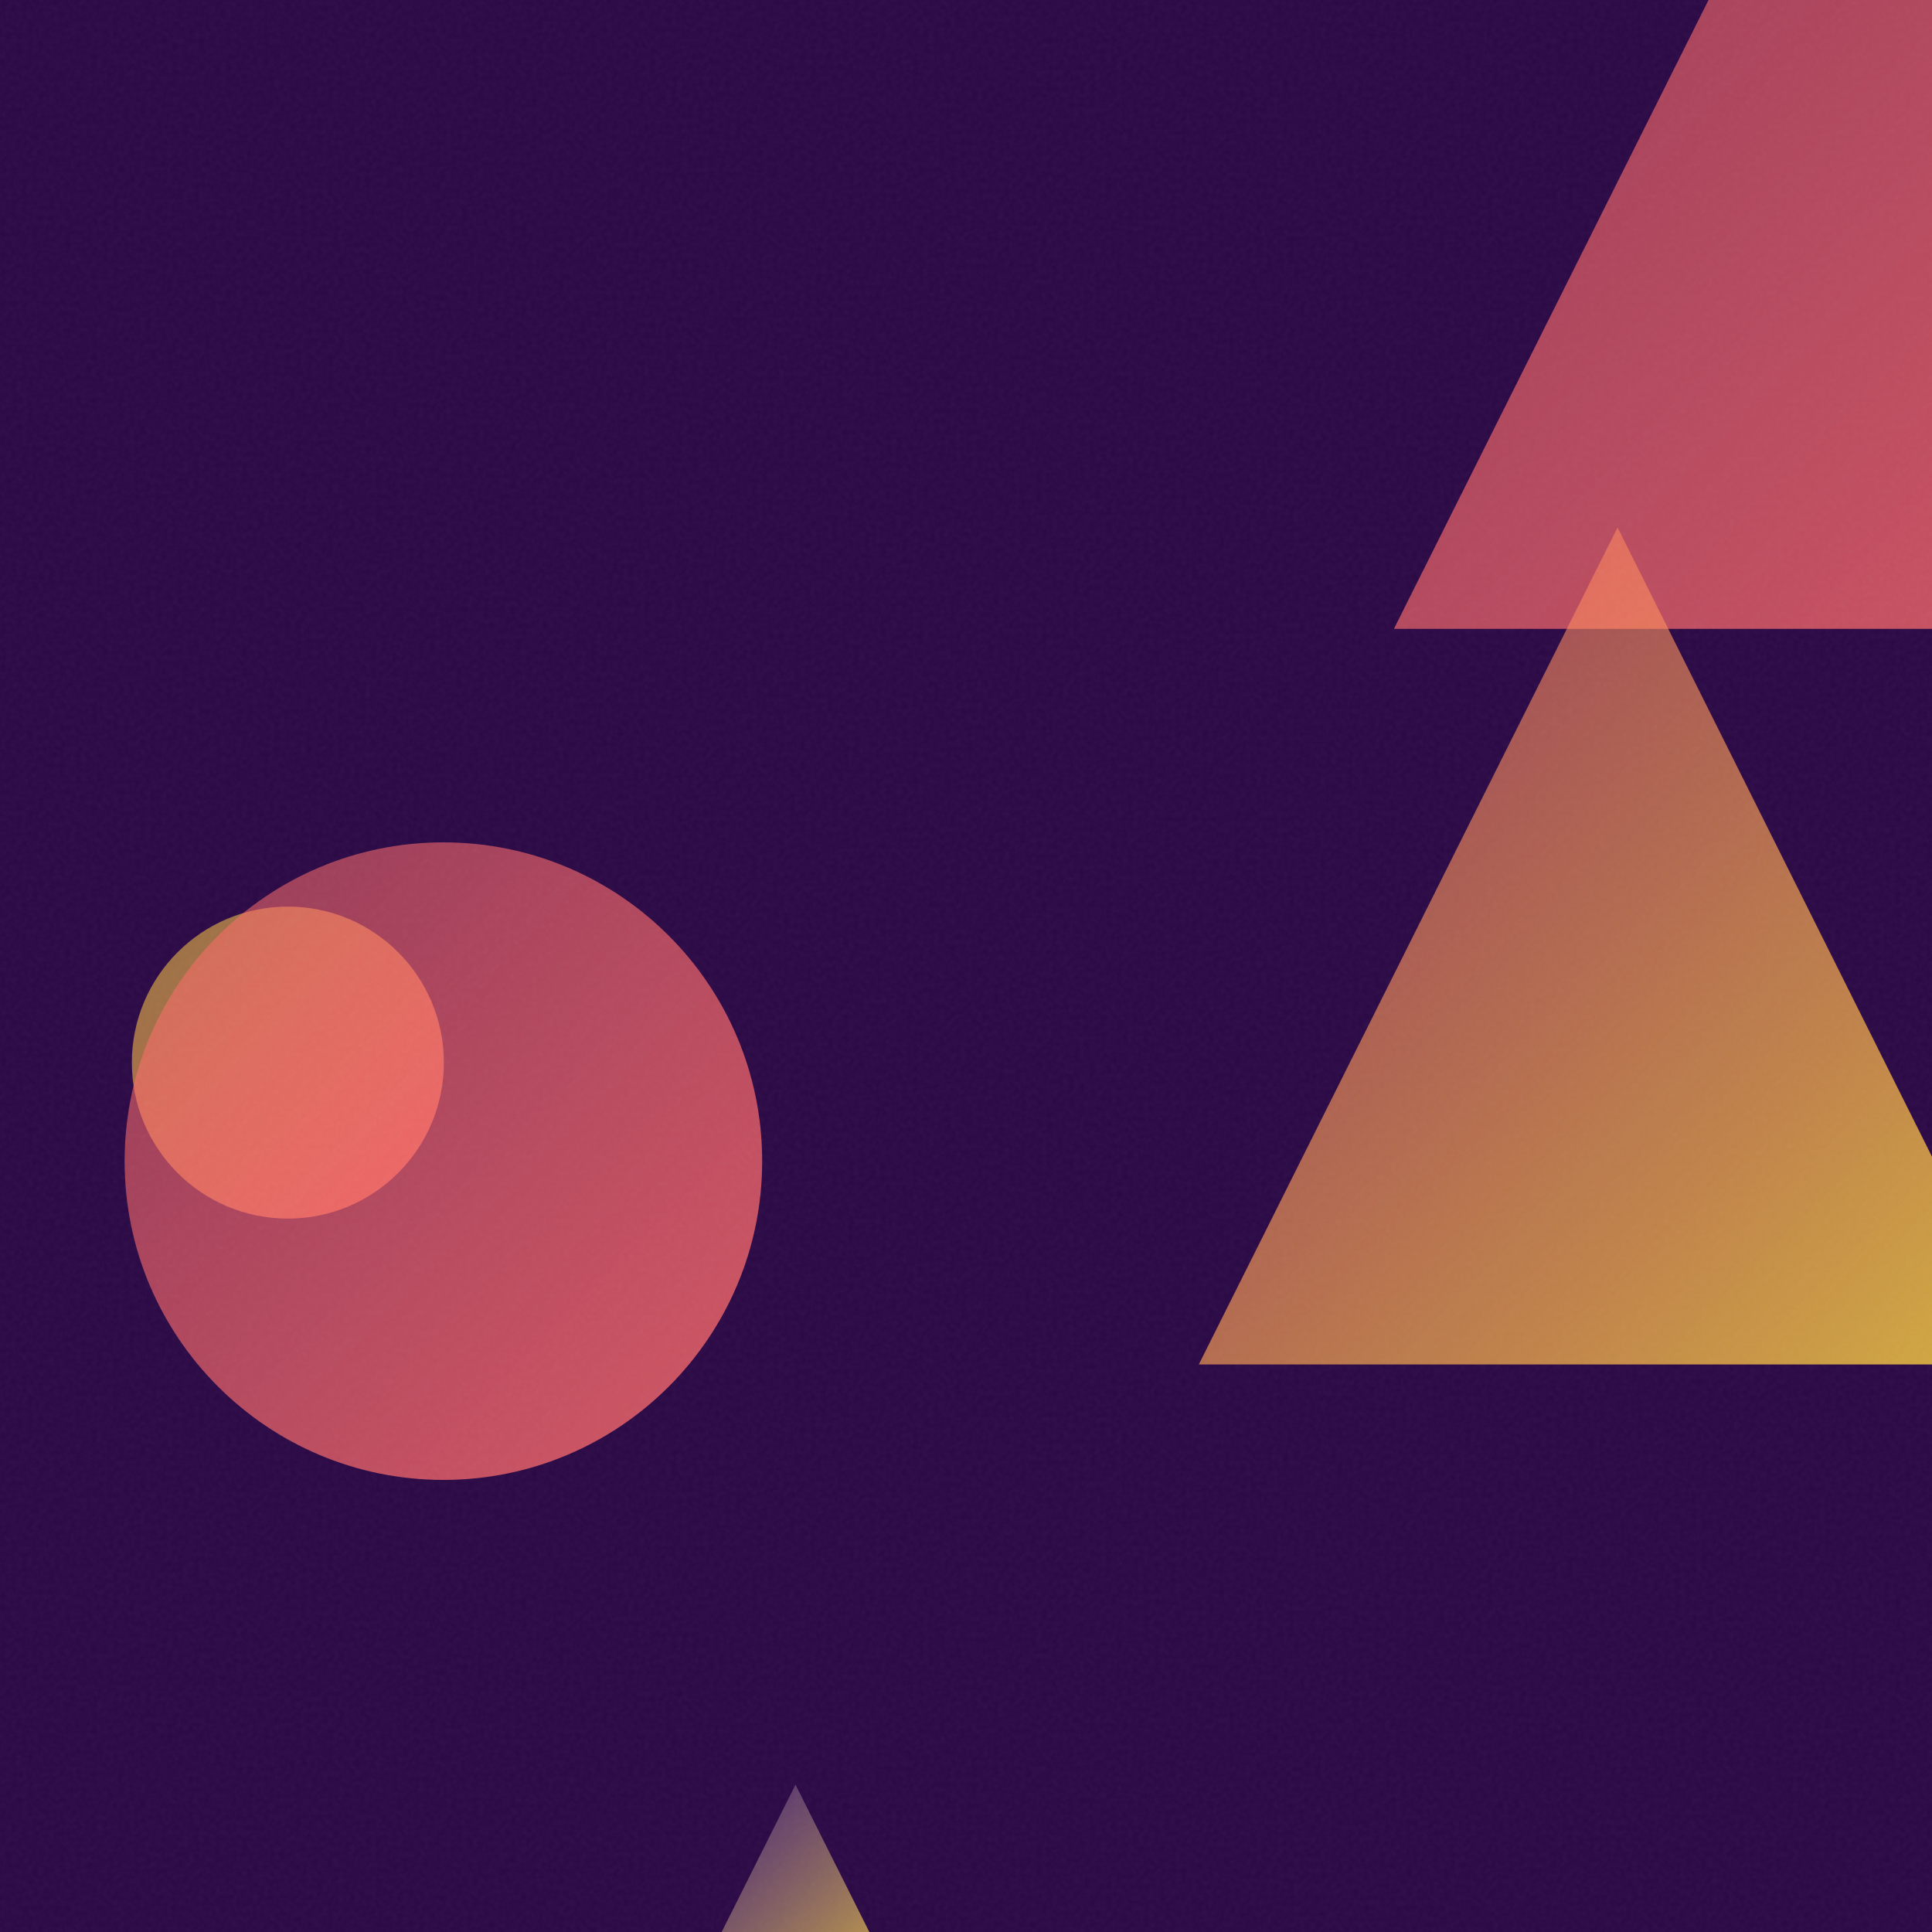
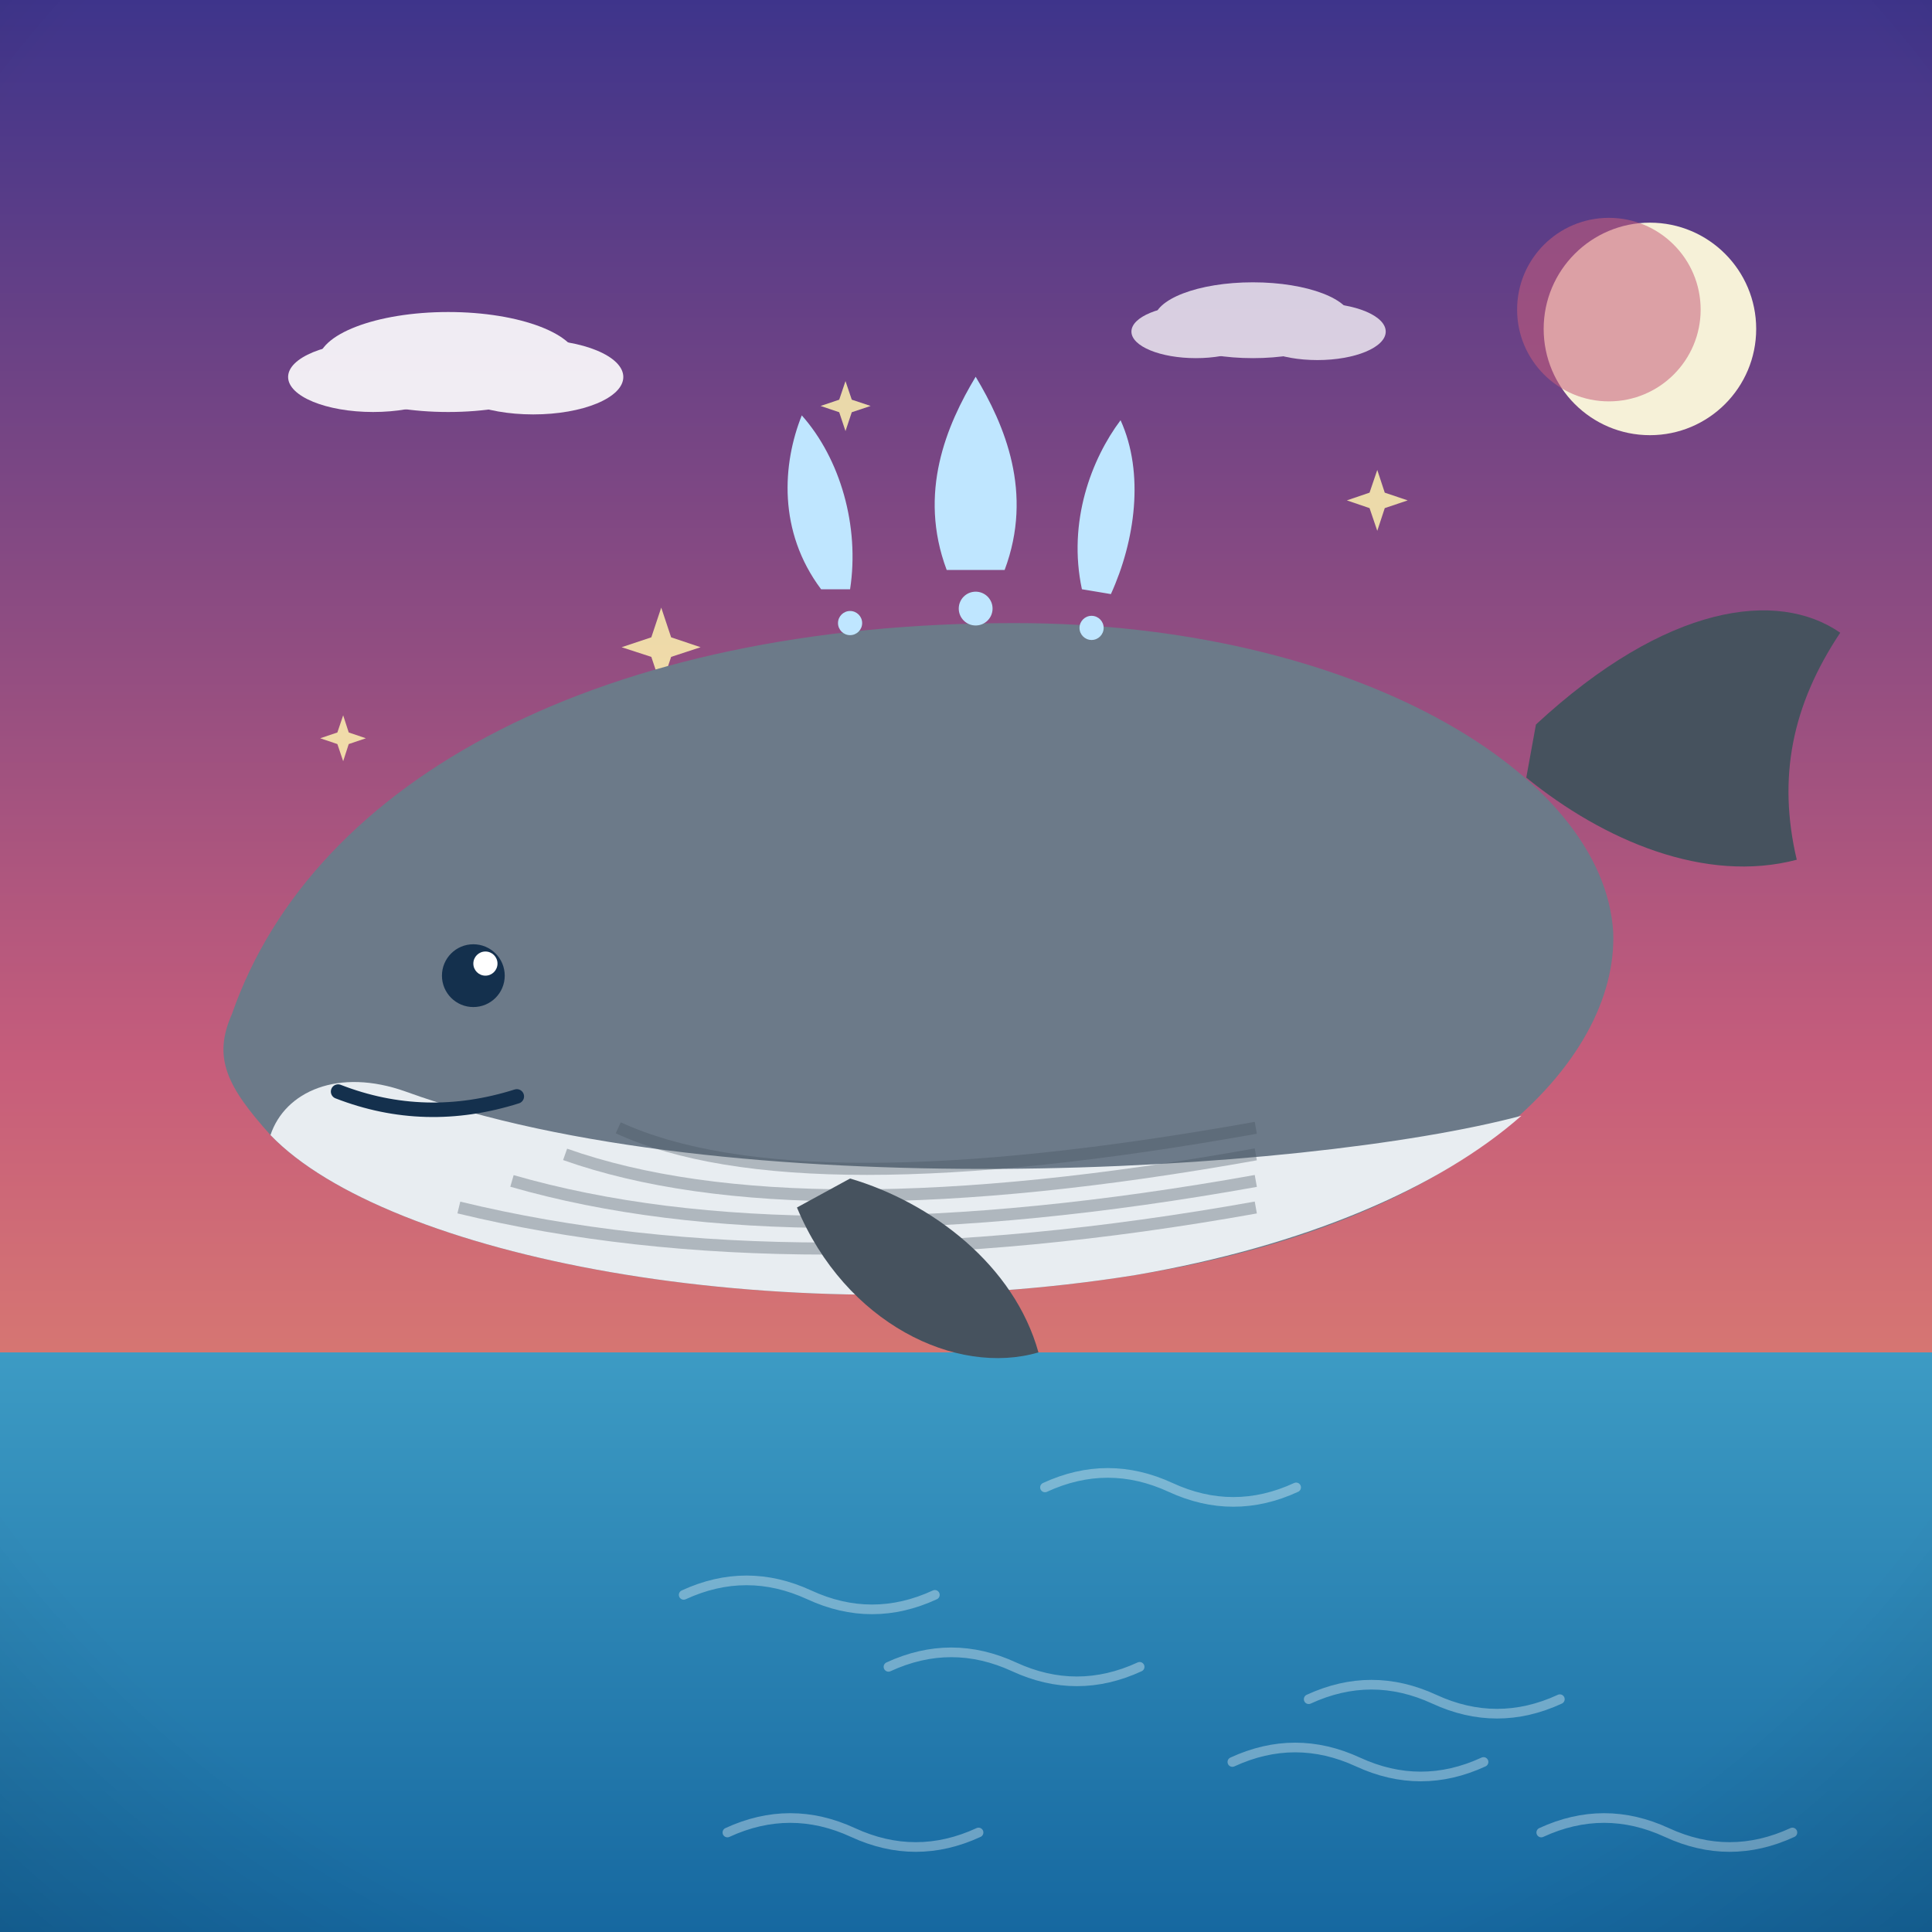
- <svg xmlns="http://www.w3.org/2000/svg" viewBox="0 0 400 400">
+ <svg xmlns="http://www.w3.org/2000/svg" viewBox="0 0 800 800">
  <defs>
-     <linearGradient id="g0" x1="288.6" y1="-60.9" x2="479.7" y2="130.2" gradientUnits="userSpaceOnUse">
-       <stop offset="0" stop-color="#FF6B6B" stop-opacity="0.5" />
-       <stop offset="1" stop-color="#FF6B6B" stop-opacity="0.8" />
+     <linearGradient id="sky" x1="0" y1="0" x2="0" y2="1">
+       <stop offset="0" stop-color="#3d348b" />
+       <stop offset="0.55" stop-color="#c65d7b" />
+       <stop offset="1" stop-color="#f6a860" />
    </linearGradient>
-     <linearGradient id="g1" x1="248.2" y1="109.2" x2="421.5" y2="282.5" gradientUnits="userSpaceOnUse">
-       <stop offset="0" stop-color="#FF6B6B" stop-opacity="0.5" />
-       <stop offset="1" stop-color="#FFD93D" stop-opacity="0.8" />
+     <radialGradient id="sunG" cx="0.38" cy="0.35" r="0.9">
+       <stop offset="0" stop-color="#fff3b0" />
+       <stop offset="1" stop-color="#ffb703" />
+     </radialGradient>
+     <linearGradient id="ground" x1="0" y1="0" x2="0" y2="1">
+       <stop offset="0" stop-color="#69b06f" />
+       <stop offset="1" stop-color="#3c7a44" />
    </linearGradient>
-     <linearGradient id="g2" x1="27.3" y1="187.6" x2="92.0" y2="252.3" gradientUnits="userSpaceOnUse">
-       <stop offset="0" stop-color="#FFD93D" stop-opacity="0.5" />
-       <stop offset="1" stop-color="#FF6B6B" stop-opacity="0.8" />
+     <linearGradient id="sea" x1="0" y1="0" x2="0" y2="1">
+       <stop offset="0" stop-color="#3d9bc4" />
+       <stop offset="1" stop-color="#1668a0" />
    </linearGradient>
-     <linearGradient id="g3" x1="25.8" y1="174.4" x2="157.8" y2="306.4" gradientUnits="userSpaceOnUse">
-       <stop offset="0" stop-color="#FF6B6B" stop-opacity="0.5" />
-       <stop offset="1" stop-color="#FF6B6B" stop-opacity="0.8" />
+     <linearGradient id="shade" x1="0" y1="0" x2="0" y2="1">
+       <stop offset="0" stop-color="#ffffff" stop-opacity="0.20" />
+       <stop offset="0.5" stop-color="#ffffff" stop-opacity="0" />
+       <stop offset="1" stop-color="#000000" stop-opacity="0.16" />
    </linearGradient>
-     <linearGradient id="g4" x1="143.7" y1="369.5" x2="185.7" y2="411.4" gradientUnits="userSpaceOnUse">
-       <stop offset="0" stop-color="#6441A5" stop-opacity="0.5" />
-       <stop offset="1" stop-color="#FFD93D" stop-opacity="0.8" />
-     </linearGradient>
-     <filter id="n">
-       <feTurbulence type="fractalNoise" baseFrequency="0.9" numOctaves="2" stitchTiles="stitch" />
-       <feColorMatrix type="saturate" values="0" />
-     </filter>
+     <radialGradient id="vig" cx="0.5" cy="0.42" r="0.85">
+       <stop offset="0.72" stop-color="#000000" stop-opacity="0" />
+       <stop offset="1" stop-color="#000000" stop-opacity="0.20" />
+     </radialGradient>
  </defs>
-   <rect width="400" height="400" fill="#2a0845" />
-   <path d="M 384.2 -60.9 L 479.7 130.2 L 288.6 130.2 Z" fill="url(#g0)" />
-   <path d="M 334.9 109.2 L 421.5 282.5 L 248.2 282.5 Z" fill="url(#g1)" />
-   <circle cx="59.6" cy="220.0" r="32.3" fill="url(#g2)" />
-   <circle cx="91.8" cy="240.4" r="66.0" fill="url(#g3)" />
-   <path d="M 164.7 369.5 L 185.7 411.4 L 143.7 411.4 Z" fill="url(#g4)" />
-   <rect width="400" height="400" filter="url(#n)" opacity="0.05" />
+   <rect width="800" height="800" fill="url(#sky)" />
+   <circle cx="683.2" cy="136.2" r="44" fill="#f6f1d8" />
+   <circle cx="666.2" cy="128.2" r="38" fill="#c65d7b" opacity="0.55" />
+   <g fill="#ffffff" opacity="0.9">
+     <ellipse cx="185.6" cy="149.9" rx="53.9" ry="20.7" />
+     <ellipse cx="154.5" cy="156.1" rx="35.2" ry="14.5" />
+     <ellipse cx="220.8" cy="156.1" rx="37.3" ry="15.5" />
+   </g>
+   <g fill="#ffffff" opacity="0.75">
+     <ellipse cx="518.8" cy="132.6" rx="40.9" ry="15.7" />
+     <ellipse cx="495.2" cy="137.3" rx="26.7" ry="11" />
+     <ellipse cx="545.5" cy="137.3" rx="28.3" ry="11.8" />
+   </g>
+   <rect y="560" width="800" height="240" fill="url(#sea)" />
+   <path d="M 510.3 729.6 q 26 -12 52 0 q 26 12 52 0" fill="none" stroke="#ffffff" stroke-width="4" stroke-linecap="round" opacity="0.35" />
+   <path d="M 432.7 615.9 q 26 -12 52 0 q 26 12 52 0" fill="none" stroke="#ffffff" stroke-width="4" stroke-linecap="round" opacity="0.35" />
+   <path d="M 367.9 690.2 q 26 -12 52 0 q 26 12 52 0" fill="none" stroke="#ffffff" stroke-width="4" stroke-linecap="round" opacity="0.35" />
+   <path d="M 283.1 660.4 q 26 -12 52 0 q 26 12 52 0" fill="none" stroke="#ffffff" stroke-width="4" stroke-linecap="round" opacity="0.35" />
+   <path d="M 541.9 703.6 q 26 -12 52 0 q 26 12 52 0" fill="none" stroke="#ffffff" stroke-width="4" stroke-linecap="round" opacity="0.35" />
+   <path d="M 638.2 758.8 q 26 -12 52 0 q 26 12 52 0" fill="none" stroke="#ffffff" stroke-width="4" stroke-linecap="round" opacity="0.35" />
+   <path d="M 301.2 758.8 q 26 -12 52 0 q 26 12 52 0" fill="none" stroke="#ffffff" stroke-width="4" stroke-linecap="round" opacity="0.35" />
+   <path d="M 310.7 466.7 L 313 473.4 L 319.7 475.7 L 313 477.9 L 310.7 484.7 L 308.5 477.9 L 301.8 475.7 L 308.5 473.4 Z" fill="#fff3b0" opacity="0.85" />
+   <path d="M 142.1 296.2 L 144.4 303.3 L 151.5 305.7 L 144.4 308.1 L 142.1 315.2 L 139.7 308.1 L 132.6 305.7 L 139.7 303.3 Z" fill="#fff3b0" opacity="0.85" />
+   <path d="M 570.3 194.6 L 573.4 204 L 582.9 207.2 L 573.4 210.4 L 570.3 219.8 L 567.1 210.4 L 557.7 207.2 L 567.1 204 Z" fill="#fff3b0" opacity="0.85" />
+   <path d="M 273.8 251.6 L 277.9 263.9 L 290.1 268 L 277.9 272 L 273.8 284.3 L 269.7 272 L 257.4 268 L 269.7 263.9 Z" fill="#fff3b0" opacity="0.85" />
+   <path d="M 350.1 157.8 L 352.7 165.5 L 360.5 168.1 L 352.7 170.7 L 350.1 178.5 L 347.5 170.7 L 339.8 168.1 L 347.5 165.5 Z" fill="#fff3b0" opacity="0.85" />
+   <path d="M 589.3 354.5 L 592.5 364.2 L 602.2 367.4 L 592.5 370.6 L 589.3 380.3 L 586 370.6 L 576.3 367.4 L 586 364.2 Z" fill="#fff3b0" opacity="0.85" />
+   <g transform="translate(400 0) scale(1 1) translate(-400 0)">
+     <path d="M636 300 C 690 250 736 244 762 262 C 742 292 736 322 744 356 C 706 366 664 348 632 322 Z" fill="#46525e" />
+     <path d="M96 420 C 130 322 250 258 420 258 C 560 258 664 320 668 386 C 670 440 606 506 470 528 C 320 552 160 520 112 470 C 94 450 88 438 96 420 Z" fill="#6c7a89" />
+     <path d="M112 470 C 160 520 320 552 470 528 C 540 516 596 492 630 462 C 540 486 300 500 168 452 C 140 442 118 452 112 470 Z" fill="#e8edf1" />
+     <path d="M 190 500 Q 330 534 520 500" stroke="#46525e" stroke-width="5" fill="none" opacity="0.35" transform="translate(0 0)" />
+     <path d="M 212 500 Q 330 534 520 500" stroke="#46525e" stroke-width="5" fill="none" opacity="0.35" transform="translate(0 -11)" />
+     <path d="M 234 500 Q 330 534 520 500" stroke="#46525e" stroke-width="5" fill="none" opacity="0.35" transform="translate(0 -22)" />
+     <path d="M 256 500 Q 330 534 520 500" stroke="#46525e" stroke-width="5" fill="none" opacity="0.35" transform="translate(0 -33)" />
+     <path d="M330 500 C 350 548 396 570 430 560 C 420 524 386 498 352 488 Z" fill="#46525e" />
+     <circle cx="196" cy="404" r="13" fill="#14304d" />
+     <circle cx="201" cy="399" r="5" fill="#ffffff" />
+     <path d="M140 452 Q 176 466 214 454" stroke="#14304d" stroke-width="6" fill="none" stroke-linecap="round" />
+     <g fill="#bfe6ff">
+       <path d="M392 236 C 380 204 392 176 404 156 C 416 176 428 204 416 236 Z" />
+       <path d="M340 244 C 322 220 324 192 332 172 C 348 190 356 218 352 244 Z" />
+       <path d="M448 244 C 442 216 452 190 464 174 C 474 196 470 224 460 246 Z" />
+     </g>
+     <circle cx="404" cy="252" r="7" fill="#bfe6ff" />
+     <circle cx="352" cy="258" r="5" fill="#bfe6ff" />
+     <circle cx="452" cy="260" r="5" fill="#bfe6ff" />
+   </g>
+   <rect width="800" height="800" fill="url(#vig)" />
</svg>
